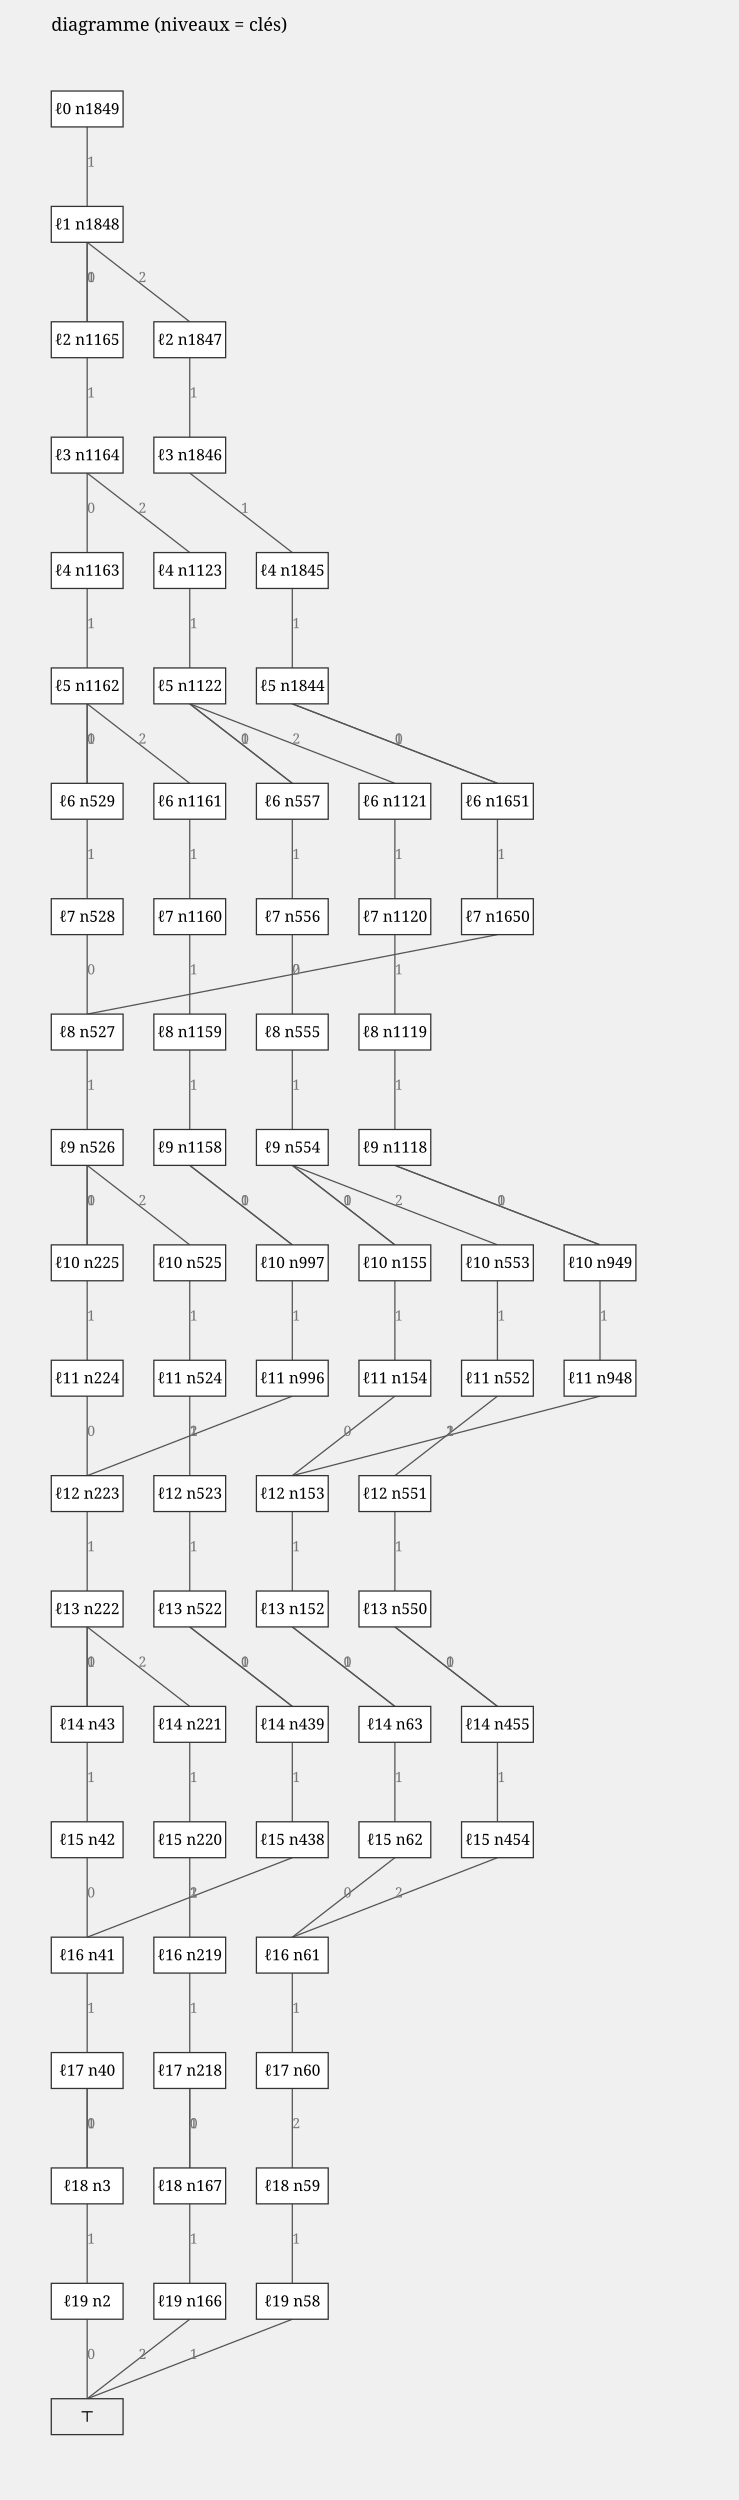
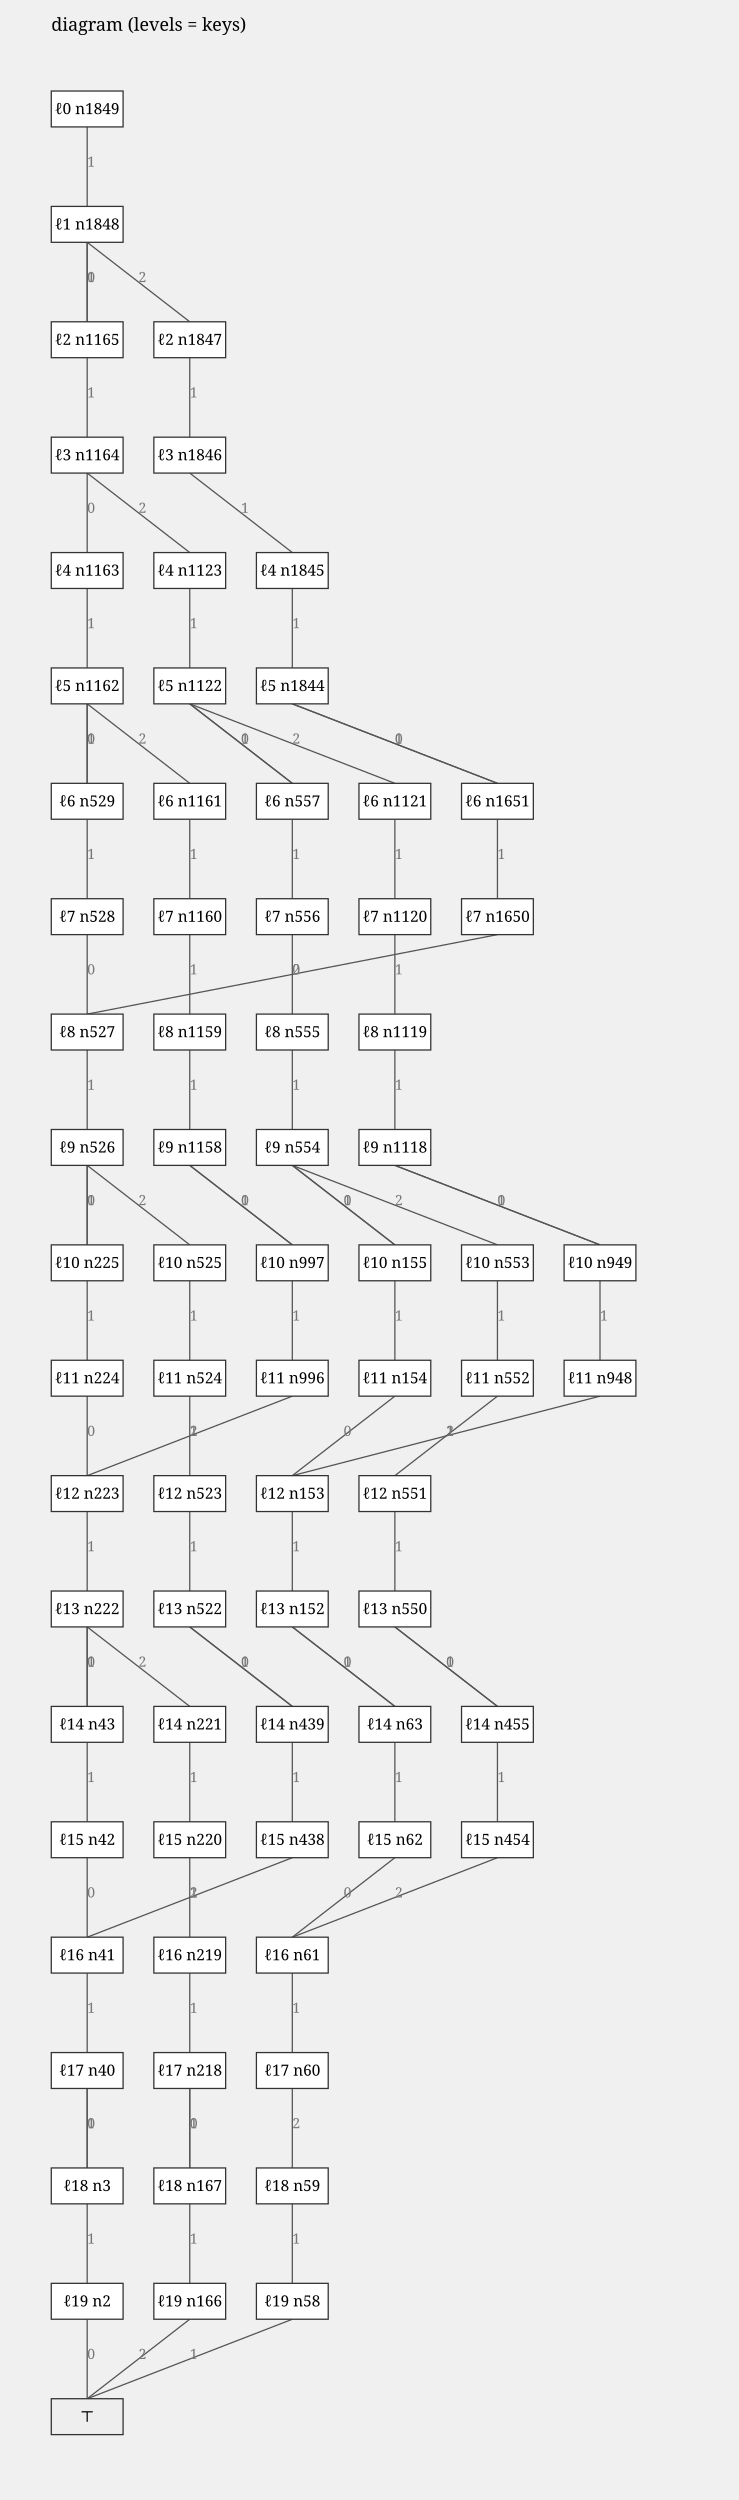
<svg xmlns="http://www.w3.org/2000/svg" width="576" height="1950" viewBox="0 0 576 1950">
-   <text x="40" y="24" font-family="serif" font-size="14">diagramme (niveaux = clés)</text>
+   <text x="40" y="24" font-family="serif" font-size="14">diagram (levels = keys)</text>
  <line x1="68" y1="99" x2="68" y2="161" stroke="#555" />
  <text x="68" y="130" font-family="serif" font-size="11" fill="#777">1</text>
  <line x1="68" y1="189" x2="68" y2="251" stroke="#555" />
  <text x="68" y="220" font-family="serif" font-size="11" fill="#777">0</text>
  <line x1="68" y1="189" x2="68" y2="251" stroke="#555" />
  <text x="68" y="220" font-family="serif" font-size="11" fill="#777">1</text>
  <line x1="68" y1="189" x2="148" y2="251" stroke="#555" />
  <text x="108" y="220" font-family="serif" font-size="11" fill="#777">2</text>
  <line x1="148" y1="279" x2="148" y2="341" stroke="#555" />
  <text x="148" y="310" font-family="serif" font-size="11" fill="#777">1</text>
  <line x1="148" y1="369" x2="228" y2="431" stroke="#555" />
  <text x="188" y="400" font-family="serif" font-size="11" fill="#777">1</text>
  <line x1="228" y1="459" x2="228" y2="521" stroke="#555" />
  <text x="228" y="490" font-family="serif" font-size="11" fill="#777">1</text>
  <line x1="228" y1="549" x2="388" y2="611" stroke="#555" />
  <text x="308" y="580" font-family="serif" font-size="11" fill="#777">0</text>
  <line x1="228" y1="549" x2="388" y2="611" stroke="#555" />
  <text x="308" y="580" font-family="serif" font-size="11" fill="#777">1</text>
  <line x1="388" y1="639" x2="388" y2="701" stroke="#555" />
  <text x="388" y="670" font-family="serif" font-size="11" fill="#777">1</text>
  <line x1="388" y1="729" x2="68" y2="791" stroke="#555" />
  <text x="228" y="760" font-family="serif" font-size="11" fill="#777">2</text>
  <line x1="68" y1="819" x2="68" y2="881" stroke="#555" />
  <text x="68" y="850" font-family="serif" font-size="11" fill="#777">1</text>
  <line x1="68" y1="909" x2="68" y2="971" stroke="#555" />
  <text x="68" y="940" font-family="serif" font-size="11" fill="#777">0</text>
  <line x1="68" y1="909" x2="68" y2="971" stroke="#555" />
  <text x="68" y="940" font-family="serif" font-size="11" fill="#777">1</text>
  <line x1="68" y1="909" x2="148" y2="971" stroke="#555" />
  <text x="108" y="940" font-family="serif" font-size="11" fill="#777">2</text>
  <line x1="148" y1="999" x2="148" y2="1061" stroke="#555" />
  <text x="148" y="1030" font-family="serif" font-size="11" fill="#777">1</text>
  <line x1="148" y1="1089" x2="148" y2="1151" stroke="#555" />
  <text x="148" y="1120" font-family="serif" font-size="11" fill="#777">1</text>
  <line x1="148" y1="1179" x2="148" y2="1241" stroke="#555" />
  <text x="148" y="1210" font-family="serif" font-size="11" fill="#777">1</text>
  <line x1="148" y1="1269" x2="228" y2="1331" stroke="#555" />
  <text x="188" y="1300" font-family="serif" font-size="11" fill="#777">0</text>
  <line x1="148" y1="1269" x2="228" y2="1331" stroke="#555" />
  <text x="188" y="1300" font-family="serif" font-size="11" fill="#777">1</text>
  <line x1="228" y1="1359" x2="228" y2="1421" stroke="#555" />
  <text x="228" y="1390" font-family="serif" font-size="11" fill="#777">1</text>
  <line x1="228" y1="1449" x2="68" y2="1511" stroke="#555" />
  <text x="148" y="1480" font-family="serif" font-size="11" fill="#777">2</text>
  <line x1="68" y1="1539" x2="68" y2="1601" stroke="#555" />
  <text x="68" y="1570" font-family="serif" font-size="11" fill="#777">1</text>
  <line x1="68" y1="1629" x2="68" y2="1691" stroke="#555" />
  <text x="68" y="1660" font-family="serif" font-size="11" fill="#777">0</text>
  <line x1="68" y1="1629" x2="68" y2="1691" stroke="#555" />
  <text x="68" y="1660" font-family="serif" font-size="11" fill="#777">1</text>
  <line x1="68" y1="1719" x2="68" y2="1781" stroke="#555" />
  <text x="68" y="1750" font-family="serif" font-size="11" fill="#777">1</text>
  <line x1="68" y1="1809" x2="68" y2="1871" stroke="#555" />
  <text x="68" y="1840" font-family="serif" font-size="11" fill="#777">0</text>
  <line x1="68" y1="999" x2="68" y2="1061" stroke="#555" />
  <text x="68" y="1030" font-family="serif" font-size="11" fill="#777">1</text>
  <line x1="68" y1="1089" x2="68" y2="1151" stroke="#555" />
  <text x="68" y="1120" font-family="serif" font-size="11" fill="#777">0</text>
  <line x1="68" y1="1179" x2="68" y2="1241" stroke="#555" />
  <text x="68" y="1210" font-family="serif" font-size="11" fill="#777">1</text>
  <line x1="68" y1="1269" x2="68" y2="1331" stroke="#555" />
  <text x="68" y="1300" font-family="serif" font-size="11" fill="#777">0</text>
  <line x1="68" y1="1269" x2="68" y2="1331" stroke="#555" />
  <text x="68" y="1300" font-family="serif" font-size="11" fill="#777">1</text>
  <line x1="68" y1="1269" x2="148" y2="1331" stroke="#555" />
  <text x="108" y="1300" font-family="serif" font-size="11" fill="#777">2</text>
  <line x1="148" y1="1359" x2="148" y2="1421" stroke="#555" />
  <text x="148" y="1390" font-family="serif" font-size="11" fill="#777">1</text>
  <line x1="148" y1="1449" x2="148" y2="1511" stroke="#555" />
  <text x="148" y="1480" font-family="serif" font-size="11" fill="#777">1</text>
  <line x1="148" y1="1539" x2="148" y2="1601" stroke="#555" />
  <text x="148" y="1570" font-family="serif" font-size="11" fill="#777">1</text>
  <line x1="148" y1="1629" x2="148" y2="1691" stroke="#555" />
  <text x="148" y="1660" font-family="serif" font-size="11" fill="#777">0</text>
  <line x1="148" y1="1629" x2="148" y2="1691" stroke="#555" />
  <text x="148" y="1660" font-family="serif" font-size="11" fill="#777">1</text>
  <line x1="148" y1="1719" x2="148" y2="1781" stroke="#555" />
  <text x="148" y="1750" font-family="serif" font-size="11" fill="#777">1</text>
  <line x1="148" y1="1809" x2="68" y2="1871" stroke="#555" />
  <text x="108" y="1840" font-family="serif" font-size="11" fill="#777">2</text>
  <line x1="68" y1="1359" x2="68" y2="1421" stroke="#555" />
  <text x="68" y="1390" font-family="serif" font-size="11" fill="#777">1</text>
  <line x1="68" y1="1449" x2="68" y2="1511" stroke="#555" />
  <text x="68" y="1480" font-family="serif" font-size="11" fill="#777">0</text>
  <line x1="68" y1="279" x2="68" y2="341" stroke="#555" />
  <text x="68" y="310" font-family="serif" font-size="11" fill="#777">1</text>
  <line x1="68" y1="369" x2="68" y2="431" stroke="#555" />
  <text x="68" y="400" font-family="serif" font-size="11" fill="#777">0</text>
  <line x1="68" y1="369" x2="148" y2="431" stroke="#555" />
  <text x="108" y="400" font-family="serif" font-size="11" fill="#777">2</text>
  <line x1="148" y1="459" x2="148" y2="521" stroke="#555" />
  <text x="148" y="490" font-family="serif" font-size="11" fill="#777">1</text>
  <line x1="148" y1="549" x2="228" y2="611" stroke="#555" />
  <text x="188" y="580" font-family="serif" font-size="11" fill="#777">0</text>
  <line x1="148" y1="549" x2="228" y2="611" stroke="#555" />
  <text x="188" y="580" font-family="serif" font-size="11" fill="#777">1</text>
  <line x1="148" y1="549" x2="308" y2="611" stroke="#555" />
  <text x="228" y="580" font-family="serif" font-size="11" fill="#777">2</text>
  <line x1="308" y1="639" x2="308" y2="701" stroke="#555" />
  <text x="308" y="670" font-family="serif" font-size="11" fill="#777">1</text>
  <line x1="308" y1="729" x2="308" y2="791" stroke="#555" />
  <text x="308" y="760" font-family="serif" font-size="11" fill="#777">1</text>
  <line x1="308" y1="819" x2="308" y2="881" stroke="#555" />
  <text x="308" y="850" font-family="serif" font-size="11" fill="#777">1</text>
  <line x1="308" y1="909" x2="468" y2="971" stroke="#555" />
  <text x="388" y="940" font-family="serif" font-size="11" fill="#777">0</text>
  <line x1="308" y1="909" x2="468" y2="971" stroke="#555" />
  <text x="388" y="940" font-family="serif" font-size="11" fill="#777">1</text>
  <line x1="468" y1="999" x2="468" y2="1061" stroke="#555" />
  <text x="468" y="1030" font-family="serif" font-size="11" fill="#777">1</text>
  <line x1="468" y1="1089" x2="228" y2="1151" stroke="#555" />
  <text x="348" y="1120" font-family="serif" font-size="11" fill="#777">2</text>
  <line x1="228" y1="1179" x2="228" y2="1241" stroke="#555" />
  <text x="228" y="1210" font-family="serif" font-size="11" fill="#777">1</text>
  <line x1="228" y1="1269" x2="308" y2="1331" stroke="#555" />
  <text x="268" y="1300" font-family="serif" font-size="11" fill="#777">0</text>
  <line x1="228" y1="1269" x2="308" y2="1331" stroke="#555" />
  <text x="268" y="1300" font-family="serif" font-size="11" fill="#777">1</text>
  <line x1="308" y1="1359" x2="308" y2="1421" stroke="#555" />
  <text x="308" y="1390" font-family="serif" font-size="11" fill="#777">1</text>
  <line x1="308" y1="1449" x2="228" y2="1511" stroke="#555" />
  <text x="268" y="1480" font-family="serif" font-size="11" fill="#777">0</text>
  <line x1="228" y1="1539" x2="228" y2="1601" stroke="#555" />
  <text x="228" y="1570" font-family="serif" font-size="11" fill="#777">1</text>
  <line x1="228" y1="1629" x2="228" y2="1691" stroke="#555" />
  <text x="228" y="1660" font-family="serif" font-size="11" fill="#777">2</text>
  <line x1="228" y1="1719" x2="228" y2="1781" stroke="#555" />
  <text x="228" y="1750" font-family="serif" font-size="11" fill="#777">1</text>
  <line x1="228" y1="1809" x2="68" y2="1871" stroke="#555" />
  <text x="148" y="1840" font-family="serif" font-size="11" fill="#777">1</text>
  <line x1="228" y1="639" x2="228" y2="701" stroke="#555" />
  <text x="228" y="670" font-family="serif" font-size="11" fill="#777">1</text>
  <line x1="228" y1="729" x2="228" y2="791" stroke="#555" />
  <text x="228" y="760" font-family="serif" font-size="11" fill="#777">0</text>
  <line x1="228" y1="819" x2="228" y2="881" stroke="#555" />
  <text x="228" y="850" font-family="serif" font-size="11" fill="#777">1</text>
  <line x1="228" y1="909" x2="308" y2="971" stroke="#555" />
  <text x="268" y="940" font-family="serif" font-size="11" fill="#777">0</text>
  <line x1="228" y1="909" x2="308" y2="971" stroke="#555" />
  <text x="268" y="940" font-family="serif" font-size="11" fill="#777">1</text>
  <line x1="228" y1="909" x2="388" y2="971" stroke="#555" />
  <text x="308" y="940" font-family="serif" font-size="11" fill="#777">2</text>
  <line x1="388" y1="999" x2="388" y2="1061" stroke="#555" />
  <text x="388" y="1030" font-family="serif" font-size="11" fill="#777">1</text>
  <line x1="388" y1="1089" x2="308" y2="1151" stroke="#555" />
  <text x="348" y="1120" font-family="serif" font-size="11" fill="#777">1</text>
  <line x1="308" y1="1179" x2="308" y2="1241" stroke="#555" />
  <text x="308" y="1210" font-family="serif" font-size="11" fill="#777">1</text>
  <line x1="308" y1="1269" x2="388" y2="1331" stroke="#555" />
  <text x="348" y="1300" font-family="serif" font-size="11" fill="#777">0</text>
  <line x1="308" y1="1269" x2="388" y2="1331" stroke="#555" />
  <text x="348" y="1300" font-family="serif" font-size="11" fill="#777">1</text>
  <line x1="388" y1="1359" x2="388" y2="1421" stroke="#555" />
  <text x="388" y="1390" font-family="serif" font-size="11" fill="#777">1</text>
  <line x1="388" y1="1449" x2="228" y2="1511" stroke="#555" />
  <text x="308" y="1480" font-family="serif" font-size="11" fill="#777">2</text>
  <line x1="308" y1="999" x2="308" y2="1061" stroke="#555" />
  <text x="308" y="1030" font-family="serif" font-size="11" fill="#777">1</text>
  <line x1="308" y1="1089" x2="228" y2="1151" stroke="#555" />
  <text x="268" y="1120" font-family="serif" font-size="11" fill="#777">0</text>
  <line x1="68" y1="459" x2="68" y2="521" stroke="#555" />
  <text x="68" y="490" font-family="serif" font-size="11" fill="#777">1</text>
  <line x1="68" y1="549" x2="68" y2="611" stroke="#555" />
  <text x="68" y="580" font-family="serif" font-size="11" fill="#777">0</text>
  <line x1="68" y1="549" x2="68" y2="611" stroke="#555" />
  <text x="68" y="580" font-family="serif" font-size="11" fill="#777">1</text>
  <line x1="68" y1="549" x2="148" y2="611" stroke="#555" />
  <text x="108" y="580" font-family="serif" font-size="11" fill="#777">2</text>
  <line x1="148" y1="639" x2="148" y2="701" stroke="#555" />
  <text x="148" y="670" font-family="serif" font-size="11" fill="#777">1</text>
  <line x1="148" y1="729" x2="148" y2="791" stroke="#555" />
  <text x="148" y="760" font-family="serif" font-size="11" fill="#777">1</text>
  <line x1="148" y1="819" x2="148" y2="881" stroke="#555" />
  <text x="148" y="850" font-family="serif" font-size="11" fill="#777">1</text>
  <line x1="148" y1="909" x2="228" y2="971" stroke="#555" />
  <text x="188" y="940" font-family="serif" font-size="11" fill="#777">0</text>
  <line x1="148" y1="909" x2="228" y2="971" stroke="#555" />
  <text x="188" y="940" font-family="serif" font-size="11" fill="#777">1</text>
  <line x1="228" y1="999" x2="228" y2="1061" stroke="#555" />
  <text x="228" y="1030" font-family="serif" font-size="11" fill="#777">1</text>
  <line x1="228" y1="1089" x2="68" y2="1151" stroke="#555" />
  <text x="148" y="1120" font-family="serif" font-size="11" fill="#777">2</text>
  <line x1="68" y1="639" x2="68" y2="701" stroke="#555" />
  <text x="68" y="670" font-family="serif" font-size="11" fill="#777">1</text>
  <line x1="68" y1="729" x2="68" y2="791" stroke="#555" />
  <text x="68" y="760" font-family="serif" font-size="11" fill="#777">0</text>
  <rect x="40" y="1871" width="56" height="28" fill="#eee" stroke="#333" />
  <text x="68" y="1889" font-family="serif" font-size="12" text-anchor="middle">⊤</text>
  <rect x="40" y="1781" width="56" height="28" fill="#fff" stroke="#333" />
  <text x="68" y="1799" font-family="serif" font-size="12" text-anchor="middle">ℓ19 n2</text>
  <rect x="40" y="1691" width="56" height="28" fill="#fff" stroke="#333" />
  <text x="68" y="1709" font-family="serif" font-size="12" text-anchor="middle">ℓ18 n3</text>
  <rect x="40" y="1601" width="56" height="28" fill="#fff" stroke="#333" />
  <text x="68" y="1619" font-family="serif" font-size="12" text-anchor="middle">ℓ17 n40</text>
  <rect x="40" y="1511" width="56" height="28" fill="#fff" stroke="#333" />
  <text x="68" y="1529" font-family="serif" font-size="12" text-anchor="middle">ℓ16 n41</text>
  <rect x="40" y="1421" width="56" height="28" fill="#fff" stroke="#333" />
  <text x="68" y="1439" font-family="serif" font-size="12" text-anchor="middle">ℓ15 n42</text>
  <rect x="40" y="1331" width="56" height="28" fill="#fff" stroke="#333" />
  <text x="68" y="1349" font-family="serif" font-size="12" text-anchor="middle">ℓ14 n43</text>
  <rect x="200" y="1781" width="56" height="28" fill="#fff" stroke="#333" />
  <text x="228" y="1799" font-family="serif" font-size="12" text-anchor="middle">ℓ19 n58</text>
  <rect x="200" y="1691" width="56" height="28" fill="#fff" stroke="#333" />
  <text x="228" y="1709" font-family="serif" font-size="12" text-anchor="middle">ℓ18 n59</text>
  <rect x="200" y="1601" width="56" height="28" fill="#fff" stroke="#333" />
  <text x="228" y="1619" font-family="serif" font-size="12" text-anchor="middle">ℓ17 n60</text>
  <rect x="200" y="1511" width="56" height="28" fill="#fff" stroke="#333" />
  <text x="228" y="1529" font-family="serif" font-size="12" text-anchor="middle">ℓ16 n61</text>
  <rect x="280" y="1421" width="56" height="28" fill="#fff" stroke="#333" />
  <text x="308" y="1439" font-family="serif" font-size="12" text-anchor="middle">ℓ15 n62</text>
  <rect x="280" y="1331" width="56" height="28" fill="#fff" stroke="#333" />
  <text x="308" y="1349" font-family="serif" font-size="12" text-anchor="middle">ℓ14 n63</text>
  <rect x="200" y="1241" width="56" height="28" fill="#fff" stroke="#333" />
  <text x="228" y="1259" font-family="serif" font-size="12" text-anchor="middle">ℓ13 n152</text>
  <rect x="200" y="1151" width="56" height="28" fill="#fff" stroke="#333" />
  <text x="228" y="1169" font-family="serif" font-size="12" text-anchor="middle">ℓ12 n153</text>
  <rect x="280" y="1061" width="56" height="28" fill="#fff" stroke="#333" />
  <text x="308" y="1079" font-family="serif" font-size="12" text-anchor="middle">ℓ11 n154</text>
  <rect x="280" y="971" width="56" height="28" fill="#fff" stroke="#333" />
  <text x="308" y="989" font-family="serif" font-size="12" text-anchor="middle">ℓ10 n155</text>
  <rect x="120" y="1781" width="56" height="28" fill="#fff" stroke="#333" />
  <text x="148" y="1799" font-family="serif" font-size="12" text-anchor="middle">ℓ19 n166</text>
  <rect x="120" y="1691" width="56" height="28" fill="#fff" stroke="#333" />
  <text x="148" y="1709" font-family="serif" font-size="12" text-anchor="middle">ℓ18 n167</text>
  <rect x="120" y="1601" width="56" height="28" fill="#fff" stroke="#333" />
  <text x="148" y="1619" font-family="serif" font-size="12" text-anchor="middle">ℓ17 n218</text>
  <rect x="120" y="1511" width="56" height="28" fill="#fff" stroke="#333" />
  <text x="148" y="1529" font-family="serif" font-size="12" text-anchor="middle">ℓ16 n219</text>
  <rect x="120" y="1421" width="56" height="28" fill="#fff" stroke="#333" />
  <text x="148" y="1439" font-family="serif" font-size="12" text-anchor="middle">ℓ15 n220</text>
  <rect x="120" y="1331" width="56" height="28" fill="#fff" stroke="#333" />
  <text x="148" y="1349" font-family="serif" font-size="12" text-anchor="middle">ℓ14 n221</text>
  <rect x="40" y="1241" width="56" height="28" fill="#fff" stroke="#333" />
  <text x="68" y="1259" font-family="serif" font-size="12" text-anchor="middle">ℓ13 n222</text>
  <rect x="40" y="1151" width="56" height="28" fill="#fff" stroke="#333" />
  <text x="68" y="1169" font-family="serif" font-size="12" text-anchor="middle">ℓ12 n223</text>
  <rect x="40" y="1061" width="56" height="28" fill="#fff" stroke="#333" />
  <text x="68" y="1079" font-family="serif" font-size="12" text-anchor="middle">ℓ11 n224</text>
  <rect x="40" y="971" width="56" height="28" fill="#fff" stroke="#333" />
  <text x="68" y="989" font-family="serif" font-size="12" text-anchor="middle">ℓ10 n225</text>
  <rect x="200" y="1421" width="56" height="28" fill="#fff" stroke="#333" />
  <text x="228" y="1439" font-family="serif" font-size="12" text-anchor="middle">ℓ15 n438</text>
  <rect x="200" y="1331" width="56" height="28" fill="#fff" stroke="#333" />
  <text x="228" y="1349" font-family="serif" font-size="12" text-anchor="middle">ℓ14 n439</text>
  <rect x="360" y="1421" width="56" height="28" fill="#fff" stroke="#333" />
  <text x="388" y="1439" font-family="serif" font-size="12" text-anchor="middle">ℓ15 n454</text>
  <rect x="360" y="1331" width="56" height="28" fill="#fff" stroke="#333" />
  <text x="388" y="1349" font-family="serif" font-size="12" text-anchor="middle">ℓ14 n455</text>
  <rect x="120" y="1241" width="56" height="28" fill="#fff" stroke="#333" />
  <text x="148" y="1259" font-family="serif" font-size="12" text-anchor="middle">ℓ13 n522</text>
  <rect x="120" y="1151" width="56" height="28" fill="#fff" stroke="#333" />
  <text x="148" y="1169" font-family="serif" font-size="12" text-anchor="middle">ℓ12 n523</text>
  <rect x="120" y="1061" width="56" height="28" fill="#fff" stroke="#333" />
  <text x="148" y="1079" font-family="serif" font-size="12" text-anchor="middle">ℓ11 n524</text>
  <rect x="120" y="971" width="56" height="28" fill="#fff" stroke="#333" />
  <text x="148" y="989" font-family="serif" font-size="12" text-anchor="middle">ℓ10 n525</text>
  <rect x="40" y="881" width="56" height="28" fill="#fff" stroke="#333" />
  <text x="68" y="899" font-family="serif" font-size="12" text-anchor="middle">ℓ9 n526</text>
  <rect x="40" y="791" width="56" height="28" fill="#fff" stroke="#333" />
  <text x="68" y="809" font-family="serif" font-size="12" text-anchor="middle">ℓ8 n527</text>
  <rect x="40" y="701" width="56" height="28" fill="#fff" stroke="#333" />
  <text x="68" y="719" font-family="serif" font-size="12" text-anchor="middle">ℓ7 n528</text>
  <rect x="40" y="611" width="56" height="28" fill="#fff" stroke="#333" />
  <text x="68" y="629" font-family="serif" font-size="12" text-anchor="middle">ℓ6 n529</text>
  <rect x="280" y="1241" width="56" height="28" fill="#fff" stroke="#333" />
  <text x="308" y="1259" font-family="serif" font-size="12" text-anchor="middle">ℓ13 n550</text>
  <rect x="280" y="1151" width="56" height="28" fill="#fff" stroke="#333" />
  <text x="308" y="1169" font-family="serif" font-size="12" text-anchor="middle">ℓ12 n551</text>
  <rect x="360" y="1061" width="56" height="28" fill="#fff" stroke="#333" />
  <text x="388" y="1079" font-family="serif" font-size="12" text-anchor="middle">ℓ11 n552</text>
  <rect x="360" y="971" width="56" height="28" fill="#fff" stroke="#333" />
  <text x="388" y="989" font-family="serif" font-size="12" text-anchor="middle">ℓ10 n553</text>
  <rect x="200" y="881" width="56" height="28" fill="#fff" stroke="#333" />
  <text x="228" y="899" font-family="serif" font-size="12" text-anchor="middle">ℓ9 n554</text>
  <rect x="200" y="791" width="56" height="28" fill="#fff" stroke="#333" />
  <text x="228" y="809" font-family="serif" font-size="12" text-anchor="middle">ℓ8 n555</text>
  <rect x="200" y="701" width="56" height="28" fill="#fff" stroke="#333" />
  <text x="228" y="719" font-family="serif" font-size="12" text-anchor="middle">ℓ7 n556</text>
  <rect x="200" y="611" width="56" height="28" fill="#fff" stroke="#333" />
  <text x="228" y="629" font-family="serif" font-size="12" text-anchor="middle">ℓ6 n557</text>
  <rect x="440" y="1061" width="56" height="28" fill="#fff" stroke="#333" />
  <text x="468" y="1079" font-family="serif" font-size="12" text-anchor="middle">ℓ11 n948</text>
  <rect x="440" y="971" width="56" height="28" fill="#fff" stroke="#333" />
  <text x="468" y="989" font-family="serif" font-size="12" text-anchor="middle">ℓ10 n949</text>
  <rect x="200" y="1061" width="56" height="28" fill="#fff" stroke="#333" />
  <text x="228" y="1079" font-family="serif" font-size="12" text-anchor="middle">ℓ11 n996</text>
  <rect x="200" y="971" width="56" height="28" fill="#fff" stroke="#333" />
  <text x="228" y="989" font-family="serif" font-size="12" text-anchor="middle">ℓ10 n997</text>
  <rect x="280" y="881" width="56" height="28" fill="#fff" stroke="#333" />
  <text x="308" y="899" font-family="serif" font-size="12" text-anchor="middle">ℓ9 n1118</text>
  <rect x="280" y="791" width="56" height="28" fill="#fff" stroke="#333" />
  <text x="308" y="809" font-family="serif" font-size="12" text-anchor="middle">ℓ8 n1119</text>
  <rect x="280" y="701" width="56" height="28" fill="#fff" stroke="#333" />
  <text x="308" y="719" font-family="serif" font-size="12" text-anchor="middle">ℓ7 n1120</text>
  <rect x="280" y="611" width="56" height="28" fill="#fff" stroke="#333" />
  <text x="308" y="629" font-family="serif" font-size="12" text-anchor="middle">ℓ6 n1121</text>
  <rect x="120" y="521" width="56" height="28" fill="#fff" stroke="#333" />
  <text x="148" y="539" font-family="serif" font-size="12" text-anchor="middle">ℓ5 n1122</text>
  <rect x="120" y="431" width="56" height="28" fill="#fff" stroke="#333" />
  <text x="148" y="449" font-family="serif" font-size="12" text-anchor="middle">ℓ4 n1123</text>
  <rect x="120" y="881" width="56" height="28" fill="#fff" stroke="#333" />
  <text x="148" y="899" font-family="serif" font-size="12" text-anchor="middle">ℓ9 n1158</text>
  <rect x="120" y="791" width="56" height="28" fill="#fff" stroke="#333" />
  <text x="148" y="809" font-family="serif" font-size="12" text-anchor="middle">ℓ8 n1159</text>
  <rect x="120" y="701" width="56" height="28" fill="#fff" stroke="#333" />
  <text x="148" y="719" font-family="serif" font-size="12" text-anchor="middle">ℓ7 n1160</text>
  <rect x="120" y="611" width="56" height="28" fill="#fff" stroke="#333" />
  <text x="148" y="629" font-family="serif" font-size="12" text-anchor="middle">ℓ6 n1161</text>
  <rect x="40" y="521" width="56" height="28" fill="#fff" stroke="#333" />
  <text x="68" y="539" font-family="serif" font-size="12" text-anchor="middle">ℓ5 n1162</text>
  <rect x="40" y="431" width="56" height="28" fill="#fff" stroke="#333" />
  <text x="68" y="449" font-family="serif" font-size="12" text-anchor="middle">ℓ4 n1163</text>
  <rect x="40" y="341" width="56" height="28" fill="#fff" stroke="#333" />
  <text x="68" y="359" font-family="serif" font-size="12" text-anchor="middle">ℓ3 n1164</text>
  <rect x="40" y="251" width="56" height="28" fill="#fff" stroke="#333" />
  <text x="68" y="269" font-family="serif" font-size="12" text-anchor="middle">ℓ2 n1165</text>
  <rect x="360" y="701" width="56" height="28" fill="#fff" stroke="#333" />
  <text x="388" y="719" font-family="serif" font-size="12" text-anchor="middle">ℓ7 n1650</text>
  <rect x="360" y="611" width="56" height="28" fill="#fff" stroke="#333" />
  <text x="388" y="629" font-family="serif" font-size="12" text-anchor="middle">ℓ6 n1651</text>
  <rect x="200" y="521" width="56" height="28" fill="#fff" stroke="#333" />
  <text x="228" y="539" font-family="serif" font-size="12" text-anchor="middle">ℓ5 n1844</text>
  <rect x="200" y="431" width="56" height="28" fill="#fff" stroke="#333" />
  <text x="228" y="449" font-family="serif" font-size="12" text-anchor="middle">ℓ4 n1845</text>
  <rect x="120" y="341" width="56" height="28" fill="#fff" stroke="#333" />
  <text x="148" y="359" font-family="serif" font-size="12" text-anchor="middle">ℓ3 n1846</text>
  <rect x="120" y="251" width="56" height="28" fill="#fff" stroke="#333" />
  <text x="148" y="269" font-family="serif" font-size="12" text-anchor="middle">ℓ2 n1847</text>
  <rect x="40" y="161" width="56" height="28" fill="#fff" stroke="#333" />
  <text x="68" y="179" font-family="serif" font-size="12" text-anchor="middle">ℓ1 n1848</text>
  <rect x="40" y="71" width="56" height="28" fill="#fff" stroke="#333" />
  <text x="68" y="89" font-family="serif" font-size="12" text-anchor="middle">ℓ0 n1849</text>
</svg>
